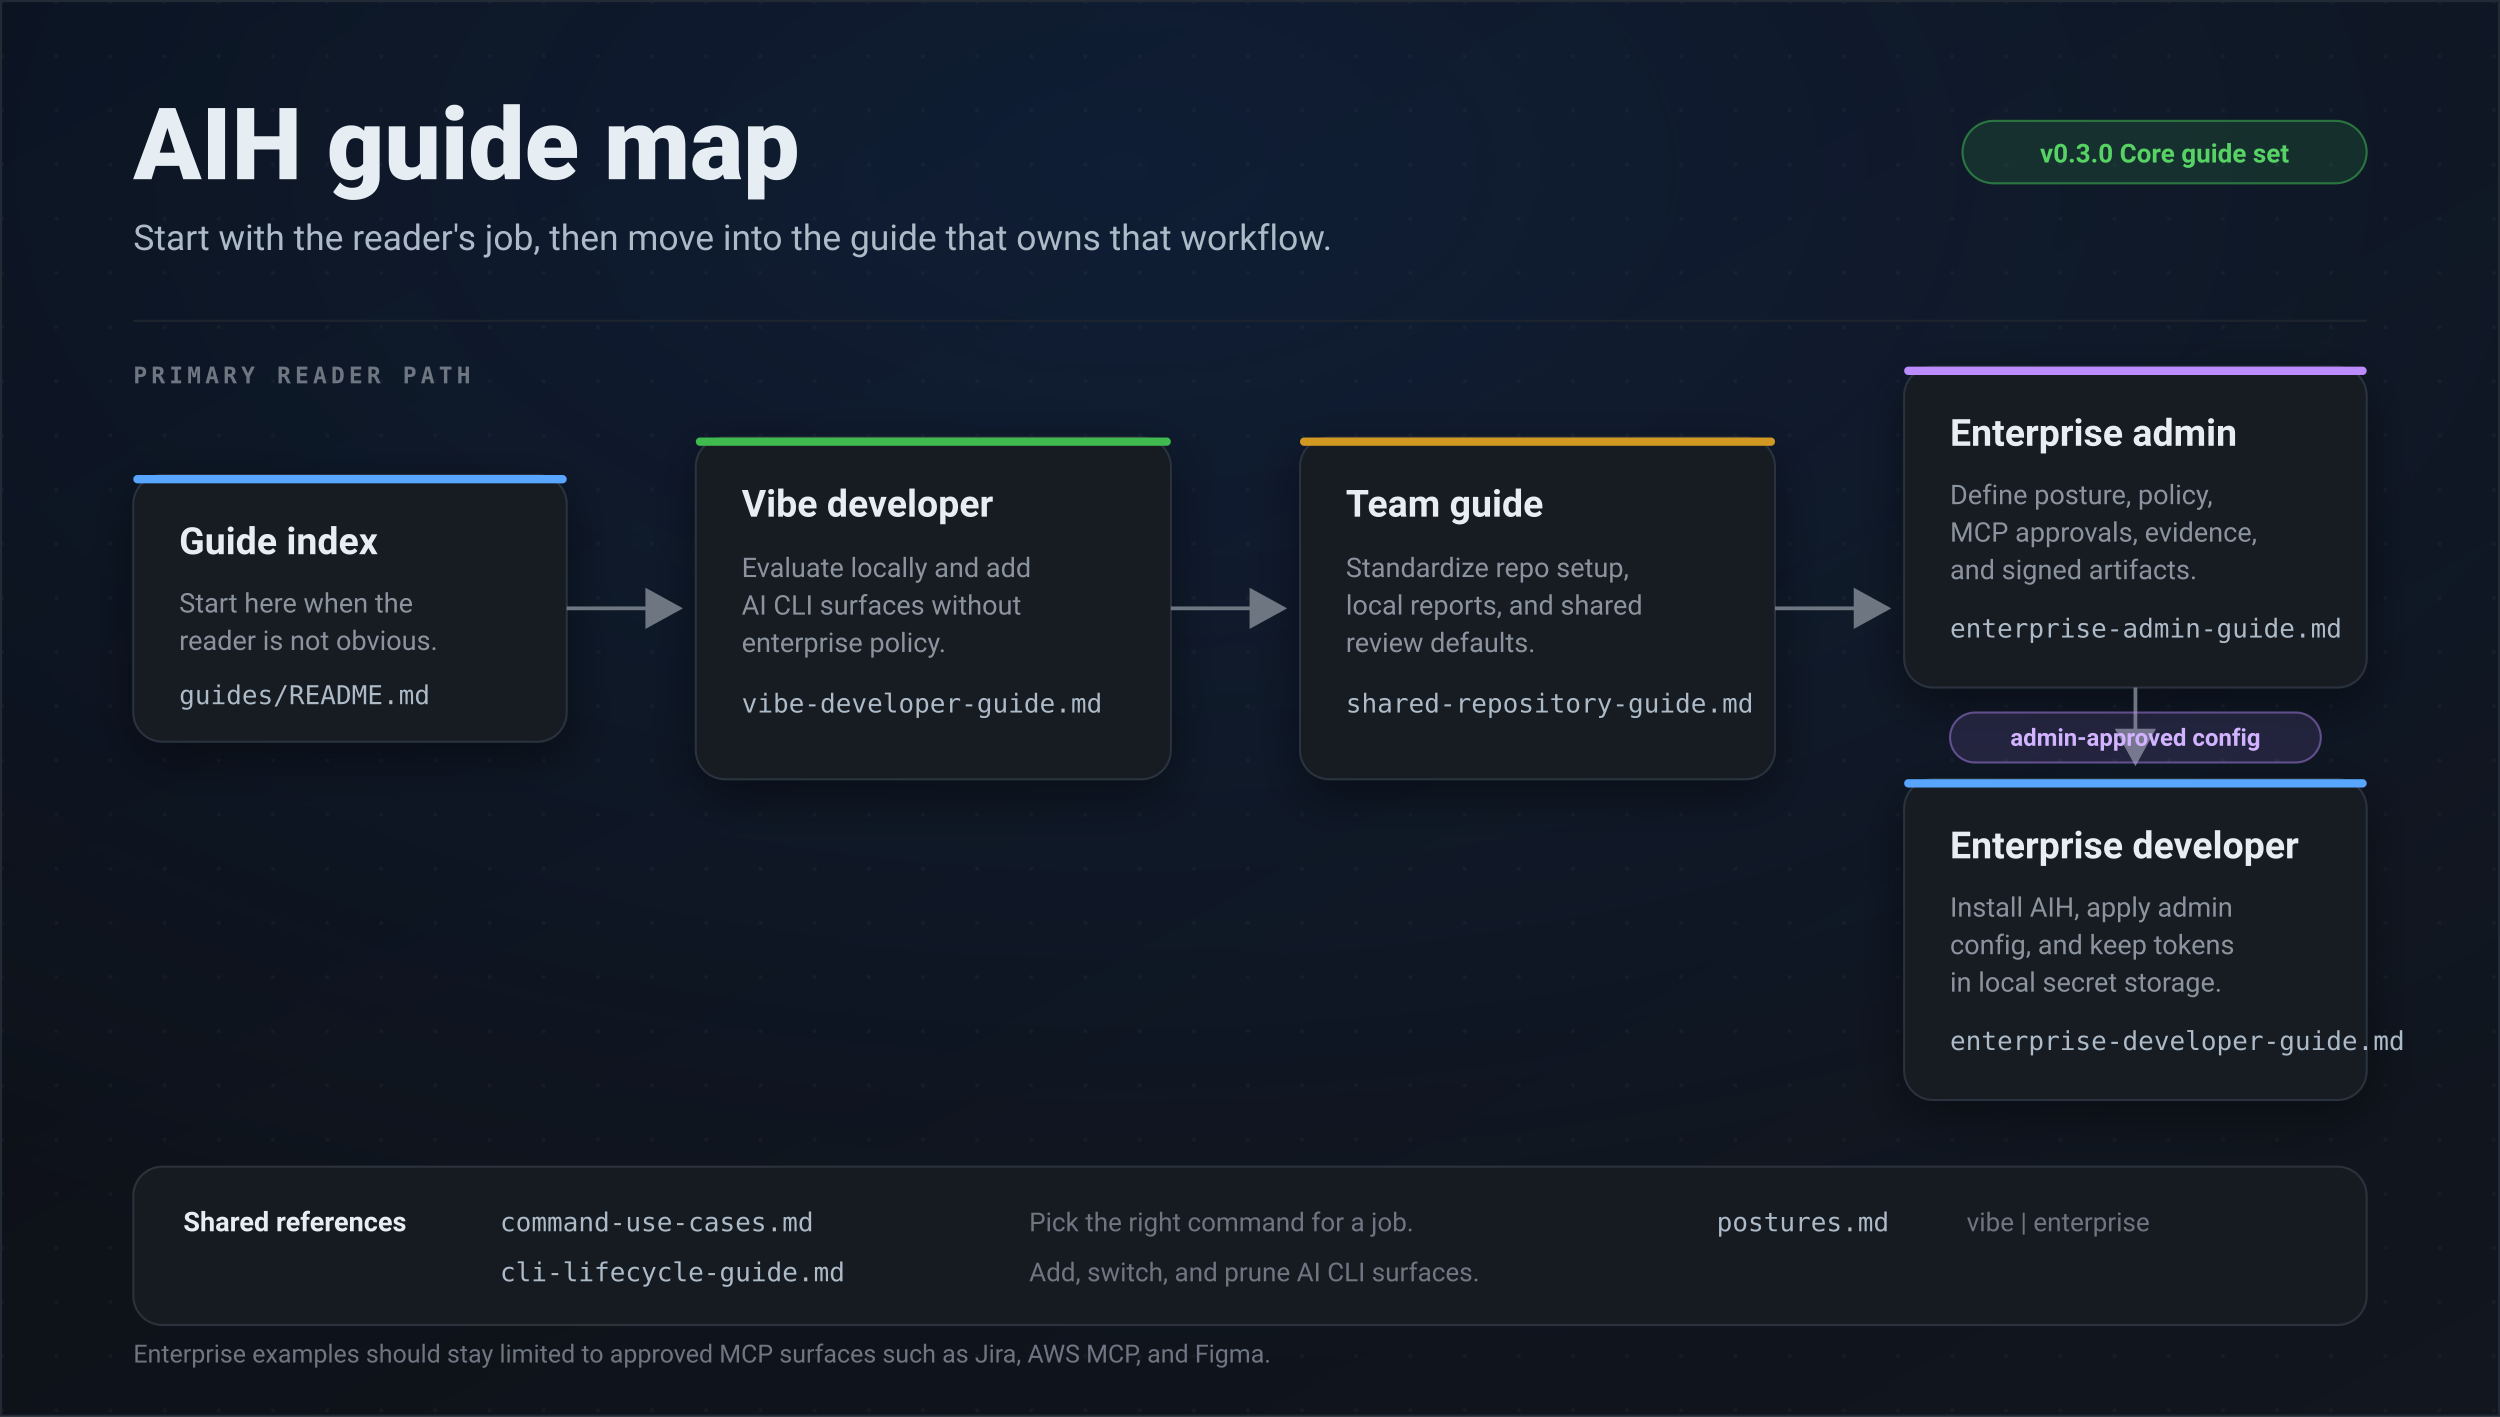
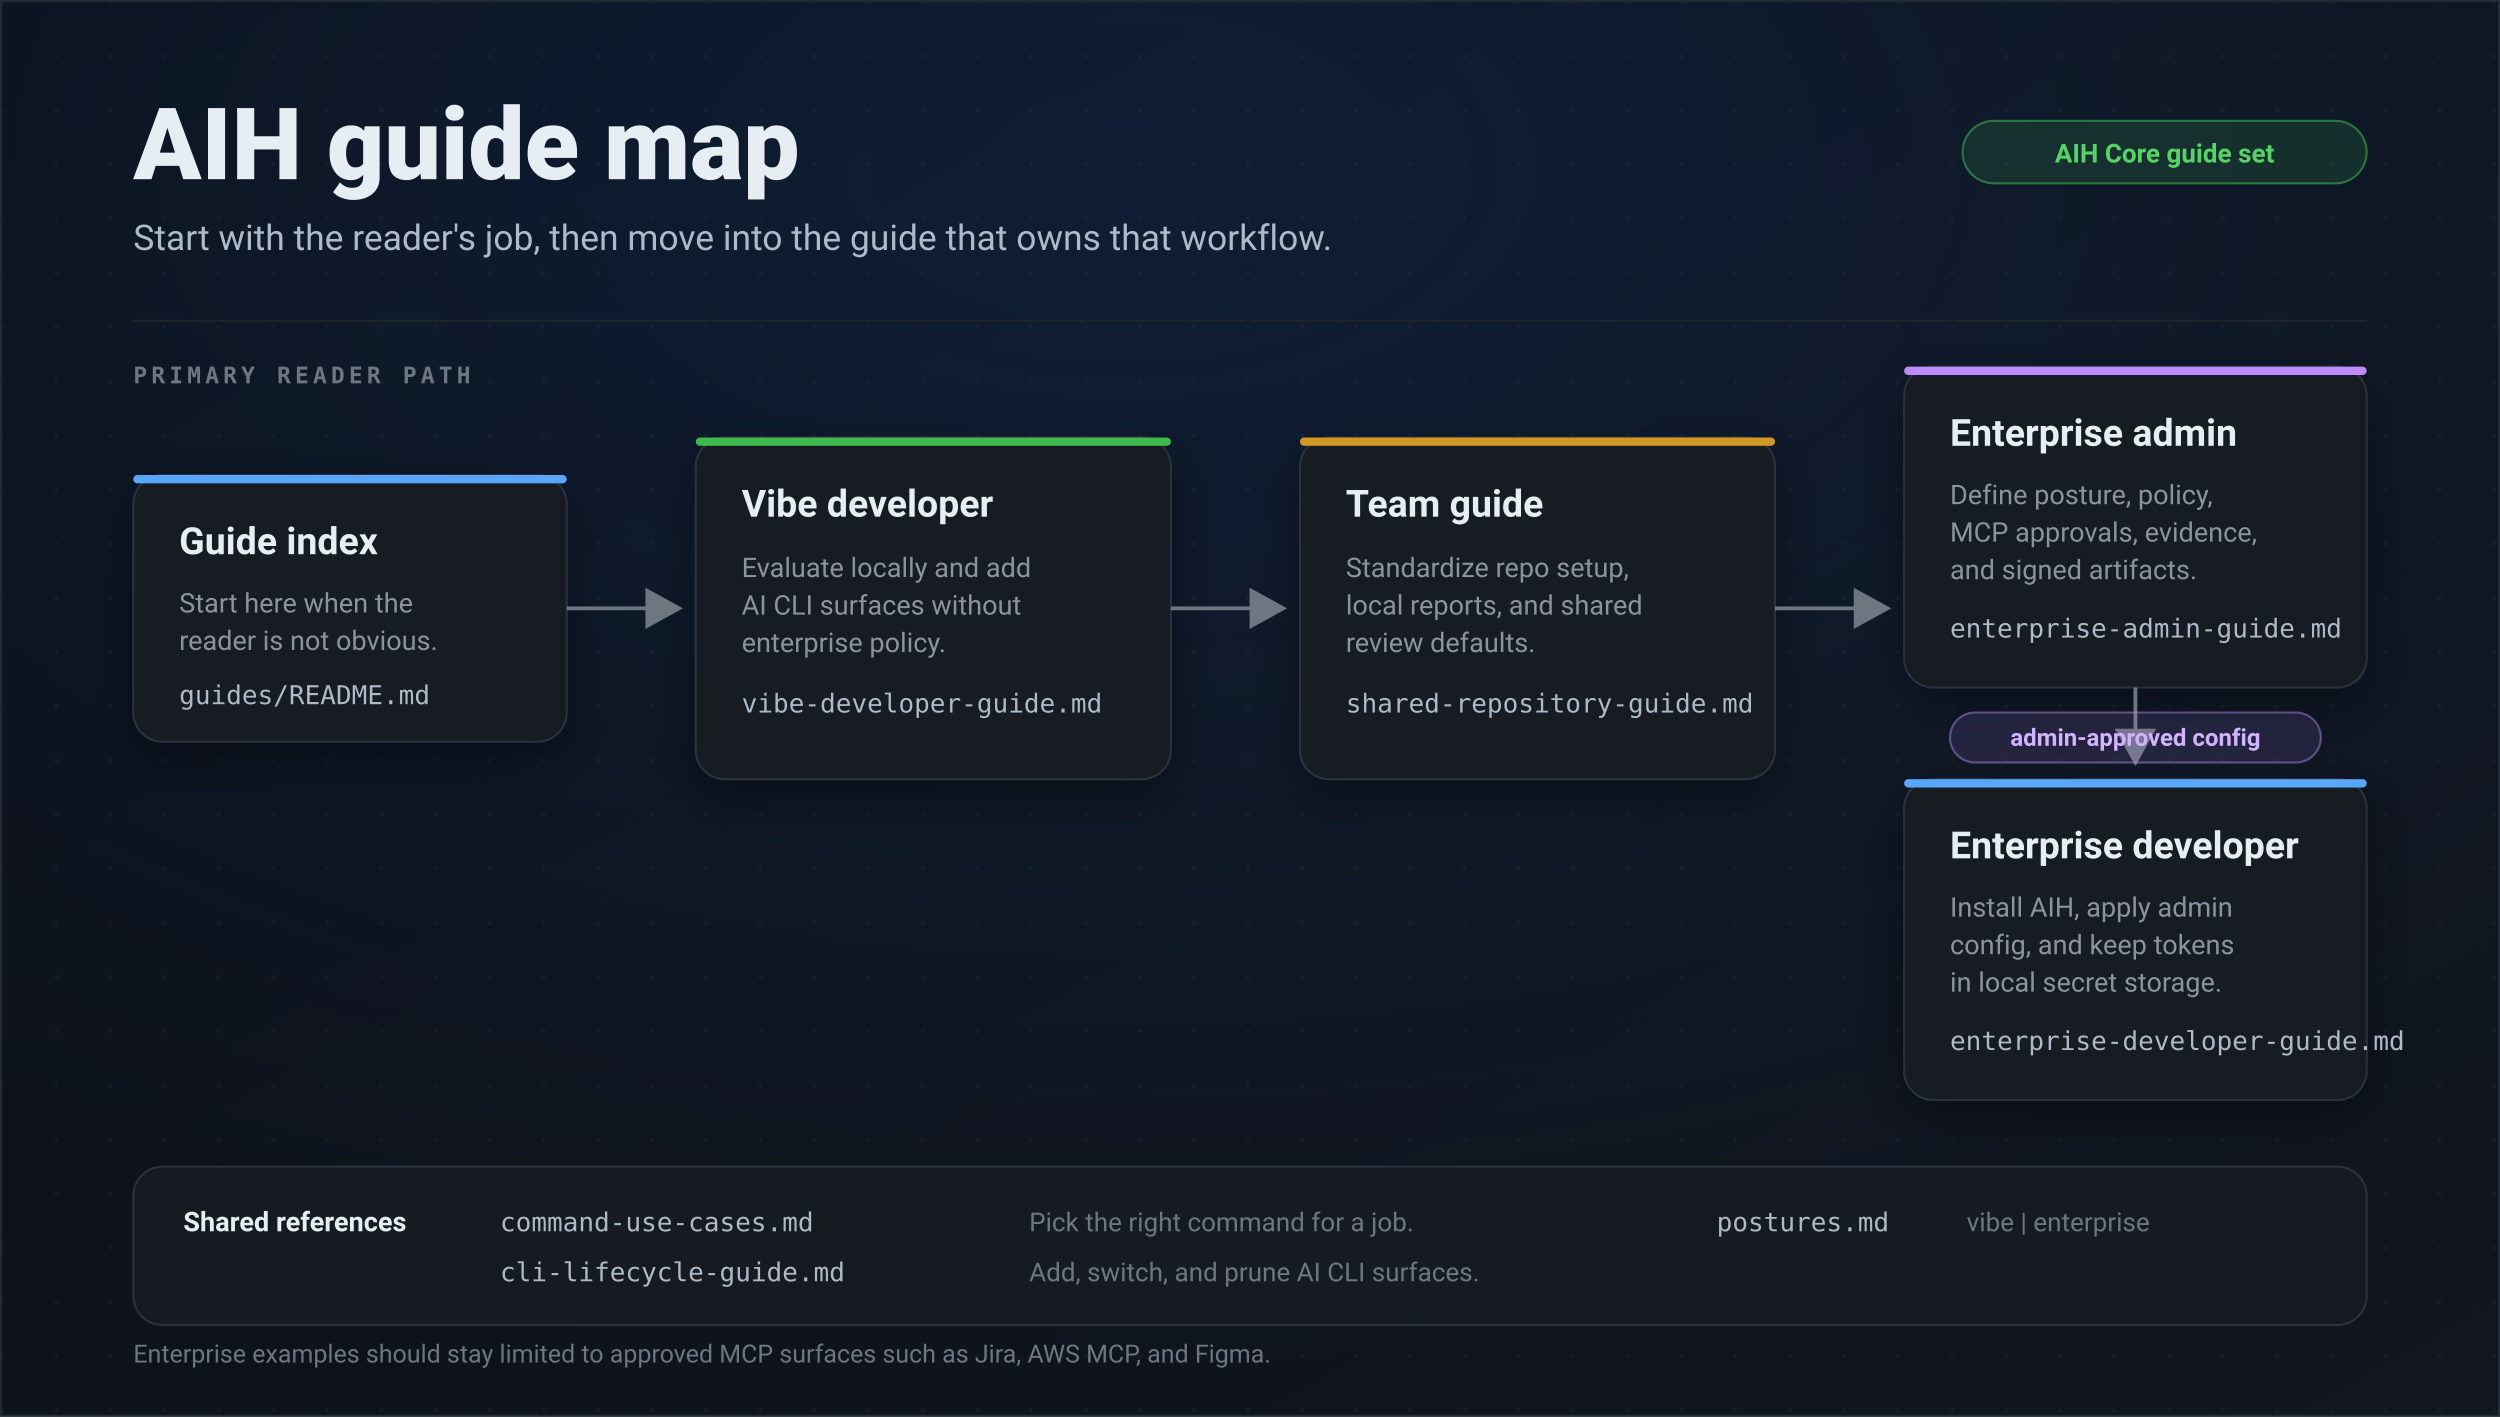
<svg xmlns="http://www.w3.org/2000/svg" width="1200" height="680" viewBox="0 0 1200 680" role="img" font-family="ui-sans-serif, -apple-system, Segoe UI, Roboto, sans-serif">
  <defs>
    <linearGradient id="bg" x1="0" y1="0" x2="1" y2="1">
      <stop offset="0" stop-color="#0b0e14" />
      <stop offset="1" stop-color="#11161f" />
    </linearGradient>
    <radialGradient id="glow" cx="0.45" cy="0.12" r="0.85">
      <stop offset="0" stop-color="#1f6feb" stop-opacity="0.14" />
      <stop offset="1" stop-color="#1f6feb" stop-opacity="0" />
    </radialGradient>
    <pattern id="dots" width="26" height="26" patternUnits="userSpaceOnUse">
      <circle cx="1" cy="1" r="1" fill="#ffffff" fill-opacity="0.035" />
    </pattern>
    <filter id="soft" x="-20%" y="-20%" width="140%" height="140%">
      <feDropShadow dx="0" dy="8" stdDeviation="12" flood-color="#000000" flood-opacity="0.42" />
    </filter>
    <marker id="arrow" markerWidth="11" markerHeight="11" refX="9" refY="5.5" orient="auto" markerUnits="strokeWidth">
      <path d="M0 0 L10 5.5 L0 11 Z" fill="#6e7681" />
    </marker>
  </defs>
  <rect width="1200" height="680" fill="url(#bg)" />
  <rect width="1200" height="680" fill="url(#dots)" />
  <rect width="1200" height="680" fill="url(#glow)" />
  <rect x="0.5" y="0.5" width="1199" height="679" fill="none" stroke="#222a35" />
  <text x="64" y="86" font-size="48" font-weight="800" fill="#e6edf3">AIH guide map</text>
  <text x="64" y="120" font-size="17" fill="#adbac7">Start with the reader's job, then move into the guide that owns that workflow.</text>
  <g transform="translate(942,58)">
    <rect width="194" height="30" rx="15" fill="#3fb950" fill-opacity="0.14" stroke="#3fb950" stroke-opacity="0.55" />
-     <text x="97" y="20" font-size="12.5" font-weight="700" fill="#56d364" text-anchor="middle">v0.3.0 Core guide set</text>
+     <text x="97" y="20" font-size="12.5" font-weight="700" fill="#56d364" text-anchor="middle">AIH Core guide set</text>
  </g>
  <line x1="64" y1="154" x2="1136" y2="154" stroke="#1d242e" />
  <text x="64" y="184" font-size="11" font-weight="700" fill="#6e7681" letter-spacing="2" font-family="ui-monospace, Menlo, monospace">PRIMARY READER PATH</text>
  <g filter="url(#soft)">
    <g transform="translate(64,228)">
      <rect width="208" height="128" rx="14" fill="#151a22" stroke="#2b323c" />
      <rect width="208" height="4" rx="2" fill="#58a6ff" />
      <text x="22" y="38" font-size="18" font-weight="750" fill="#e6edf3">Guide index</text>
      <text x="22" y="66" font-size="13" fill="#8b949e">Start here when the</text>
      <text x="22" y="84" font-size="13" fill="#8b949e">reader is not obvious.</text>
      <text x="22" y="110" font-size="12.5" fill="#adbac7" font-family="ui-monospace, Menlo, monospace">guides/README.md</text>
    </g>
    <g transform="translate(334,210)">
      <rect width="228" height="164" rx="14" fill="#151a22" stroke="#2b323c" />
      <rect width="228" height="4" rx="2" fill="#3fb950" />
      <text x="22" y="38" font-size="18" font-weight="750" fill="#e6edf3">Vibe developer</text>
      <text x="22" y="67" font-size="13" fill="#8b949e">Evaluate locally and add</text>
      <text x="22" y="85" font-size="13" fill="#8b949e">AI CLI surfaces without</text>
      <text x="22" y="103" font-size="13" fill="#8b949e">enterprise policy.</text>
      <text x="22" y="132" font-size="12.5" fill="#adbac7" font-family="ui-monospace, Menlo, monospace">vibe-developer-guide.md</text>
    </g>
    <g transform="translate(624,210)">
      <rect width="228" height="164" rx="14" fill="#151a22" stroke="#2b323c" />
      <rect width="228" height="4" rx="2" fill="#d29922" />
      <text x="22" y="38" font-size="18" font-weight="750" fill="#e6edf3">Team guide</text>
      <text x="22" y="67" font-size="13" fill="#8b949e">Standardize repo setup,</text>
      <text x="22" y="85" font-size="13" fill="#8b949e">local reports, and shared</text>
      <text x="22" y="103" font-size="13" fill="#8b949e">review defaults.</text>
      <text x="22" y="132" font-size="12.5" fill="#adbac7" font-family="ui-monospace, Menlo, monospace">shared-repository-guide.md</text>
    </g>
    <g transform="translate(914,176)">
      <rect width="222" height="154" rx="14" fill="#151a22" stroke="#2b323c" />
      <rect width="222" height="4" rx="2" fill="#bc8cff" />
      <text x="22" y="38" font-size="18" font-weight="750" fill="#e6edf3">Enterprise admin</text>
      <text x="22" y="66" font-size="13" fill="#8b949e">Define posture, policy,</text>
      <text x="22" y="84" font-size="13" fill="#8b949e">MCP approvals, evidence,</text>
      <text x="22" y="102" font-size="13" fill="#8b949e">and signed artifacts.</text>
      <text x="22" y="130" font-size="12.5" fill="#adbac7" font-family="ui-monospace, Menlo, monospace">enterprise-admin-guide.md</text>
    </g>
    <g transform="translate(914,374)">
      <rect width="222" height="154" rx="14" fill="#151a22" stroke="#2b323c" />
      <rect width="222" height="4" rx="2" fill="#58a6ff" />
      <text x="22" y="38" font-size="18" font-weight="750" fill="#e6edf3">Enterprise developer</text>
      <text x="22" y="66" font-size="13" fill="#8b949e">Install AIH, apply admin</text>
      <text x="22" y="84" font-size="13" fill="#8b949e">config, and keep tokens</text>
      <text x="22" y="102" font-size="13" fill="#8b949e">in local secret storage.</text>
      <text x="22" y="130" font-size="12.5" fill="#adbac7" font-family="ui-monospace, Menlo, monospace">enterprise-developer-guide.md</text>
    </g>
  </g>
  <g stroke="#6e7681" stroke-width="1.8" fill="none" marker-end="url(#arrow)">
    <path d="M272 292 H326" />
    <path d="M562 292 H616" />
    <path d="M852 292 H906" />
    <path d="M1025 330 V366" />
  </g>
  <g transform="translate(936,342)">
    <rect width="178" height="24" rx="12" fill="#bc8cff" fill-opacity="0.12" stroke="#bc8cff" stroke-opacity="0.45" />
    <text x="89" y="16" font-size="11.5" font-weight="700" fill="#d2b3ff" text-anchor="middle">admin-approved config</text>
  </g>
  <g transform="translate(64,560)">
    <rect width="1072" height="76" rx="14" fill="#161b22" stroke="#2b323c" />
    <text x="24" y="31" font-size="13" font-weight="700" fill="#e6edf3">Shared references</text>
    <text x="176" y="31" font-size="12.5" fill="#adbac7" font-family="ui-monospace, Menlo, monospace">command-use-cases.md</text>
    <text x="430" y="31" font-size="12.5" fill="#6e7681">Pick the right command for a job.</text>
    <text x="176" y="55" font-size="12.5" fill="#adbac7" font-family="ui-monospace, Menlo, monospace">cli-lifecycle-guide.md</text>
    <text x="430" y="55" font-size="12.5" fill="#6e7681">Add, switch, and prune AI CLI surfaces.</text>
    <text x="760" y="31" font-size="12.5" fill="#adbac7" font-family="ui-monospace, Menlo, monospace">postures.md</text>
    <text x="880" y="31" font-size="12.5" fill="#6e7681">vibe | enterprise</text>
  </g>
  <text x="64" y="654" font-size="12" fill="#6e7681">Enterprise examples should stay limited to approved MCP surfaces such as Jira, AWS MCP, and Figma.</text>
</svg>
